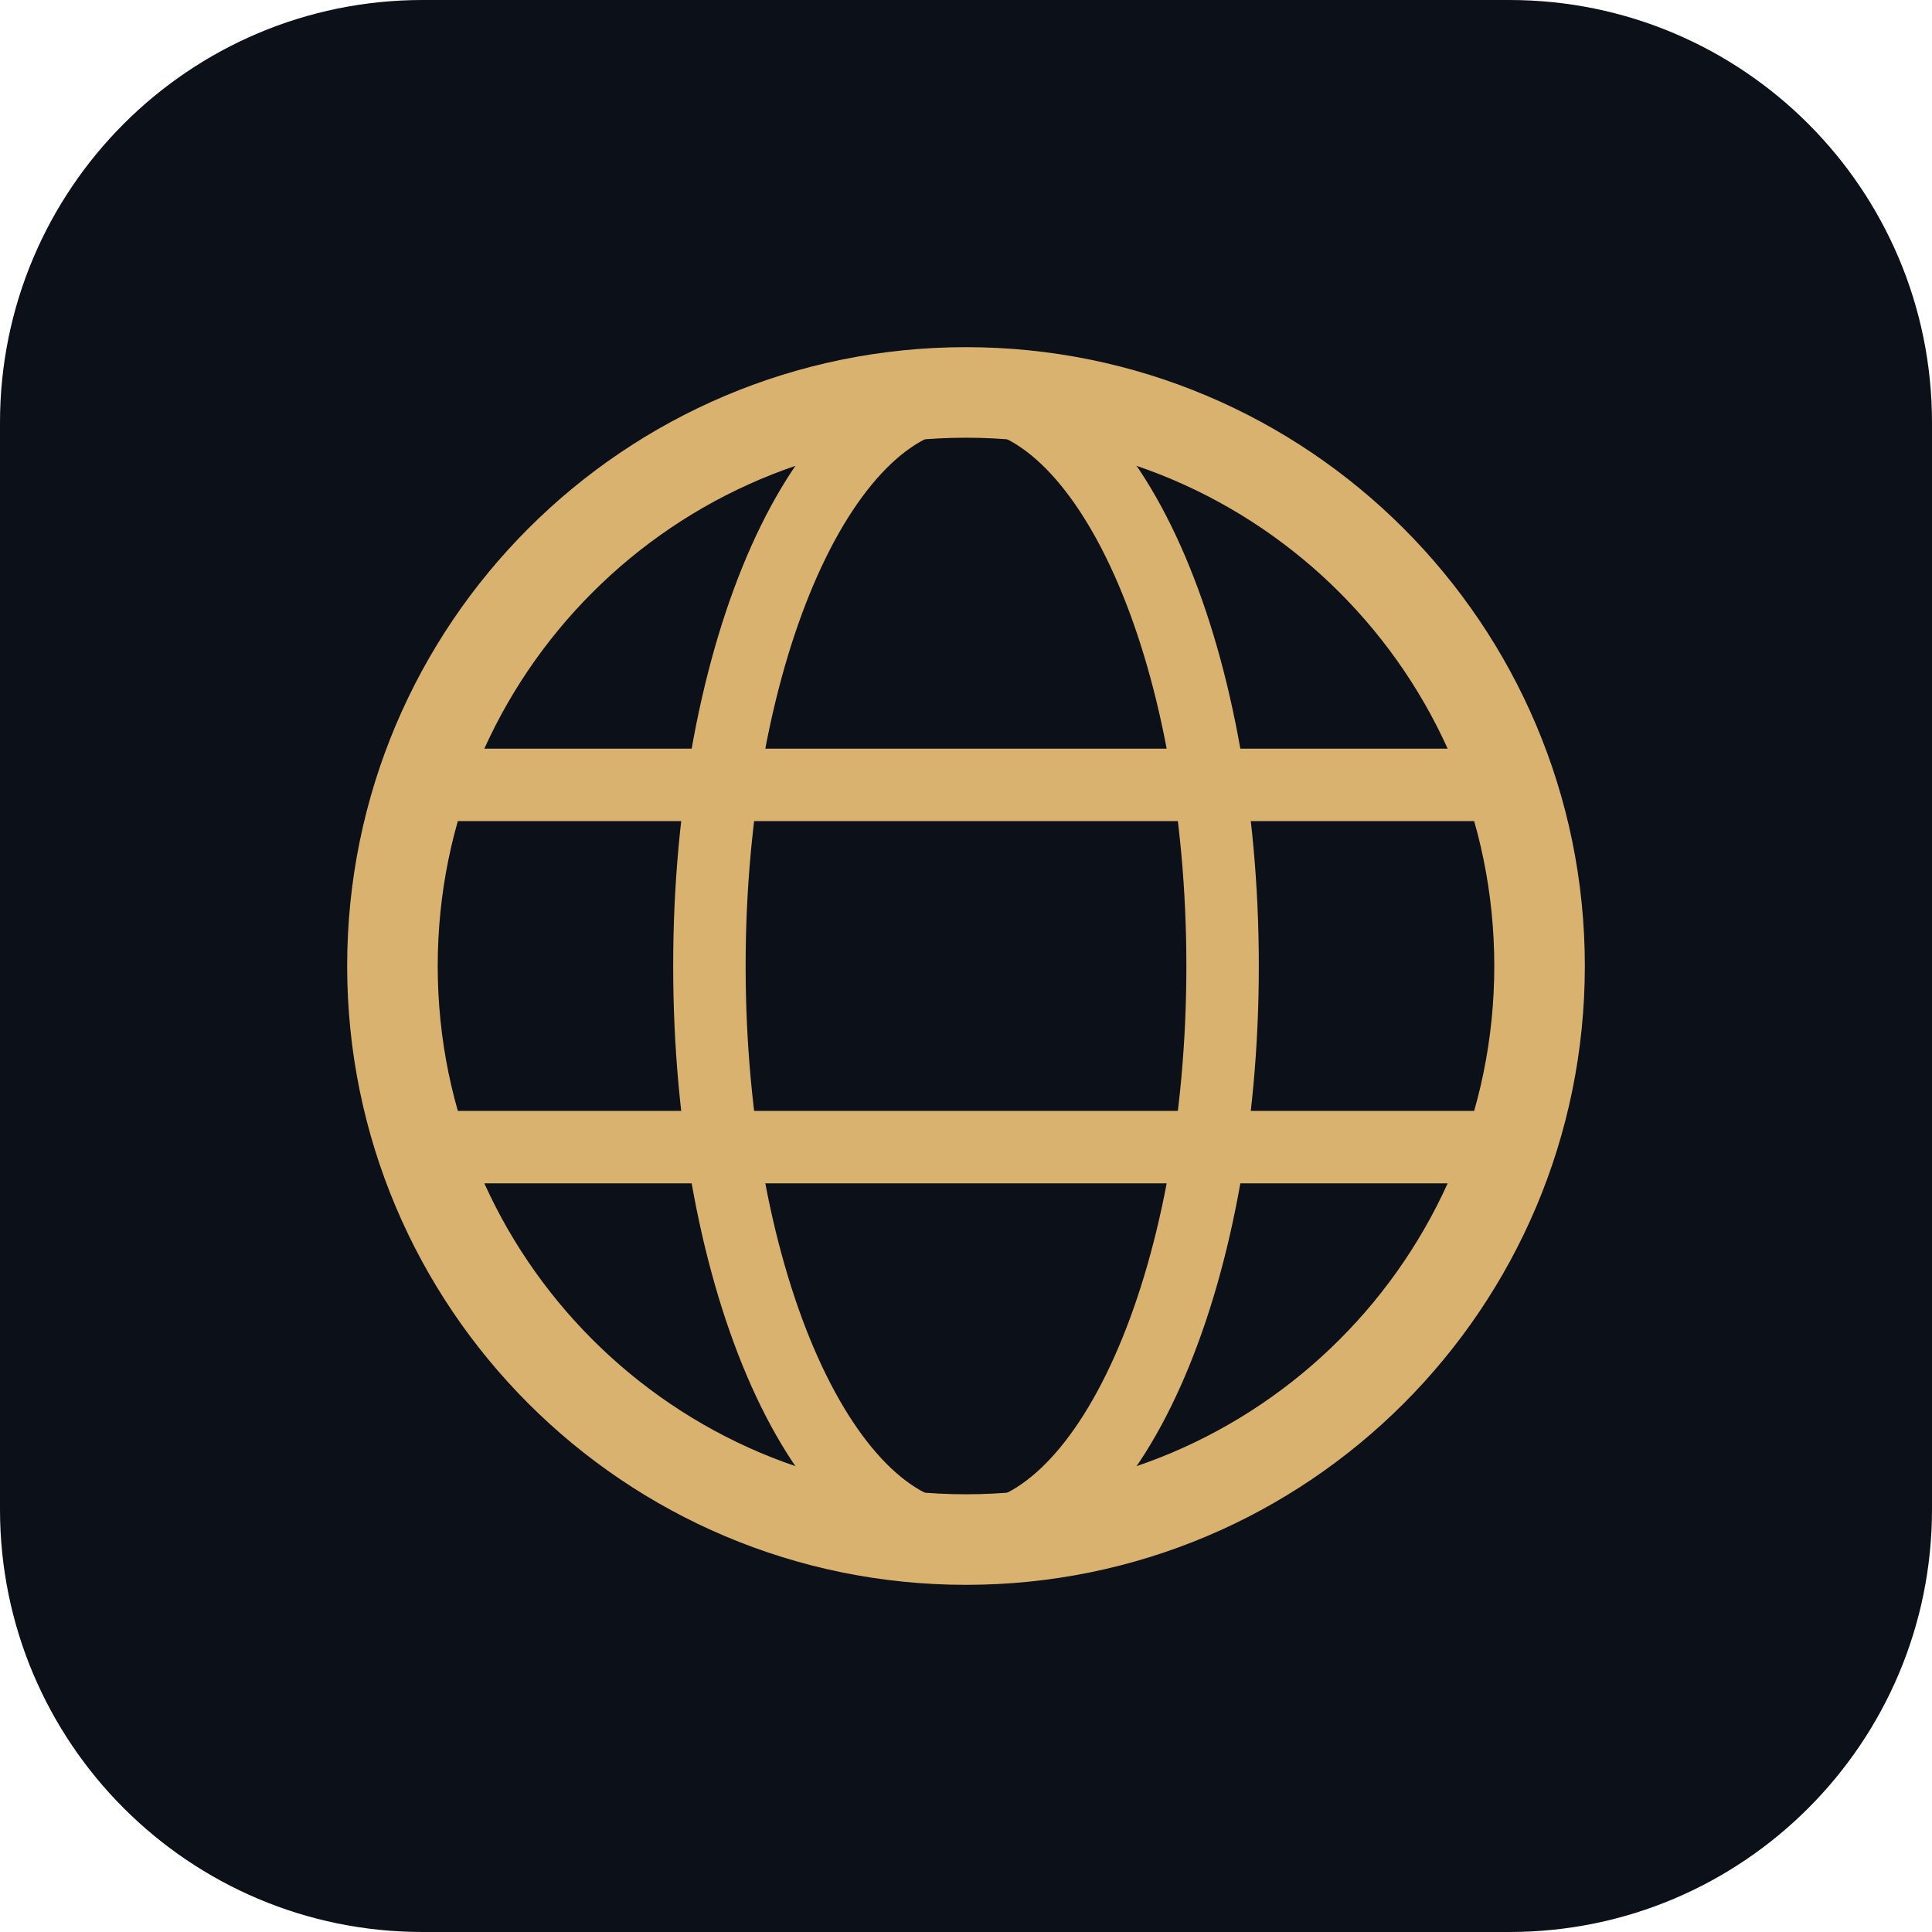
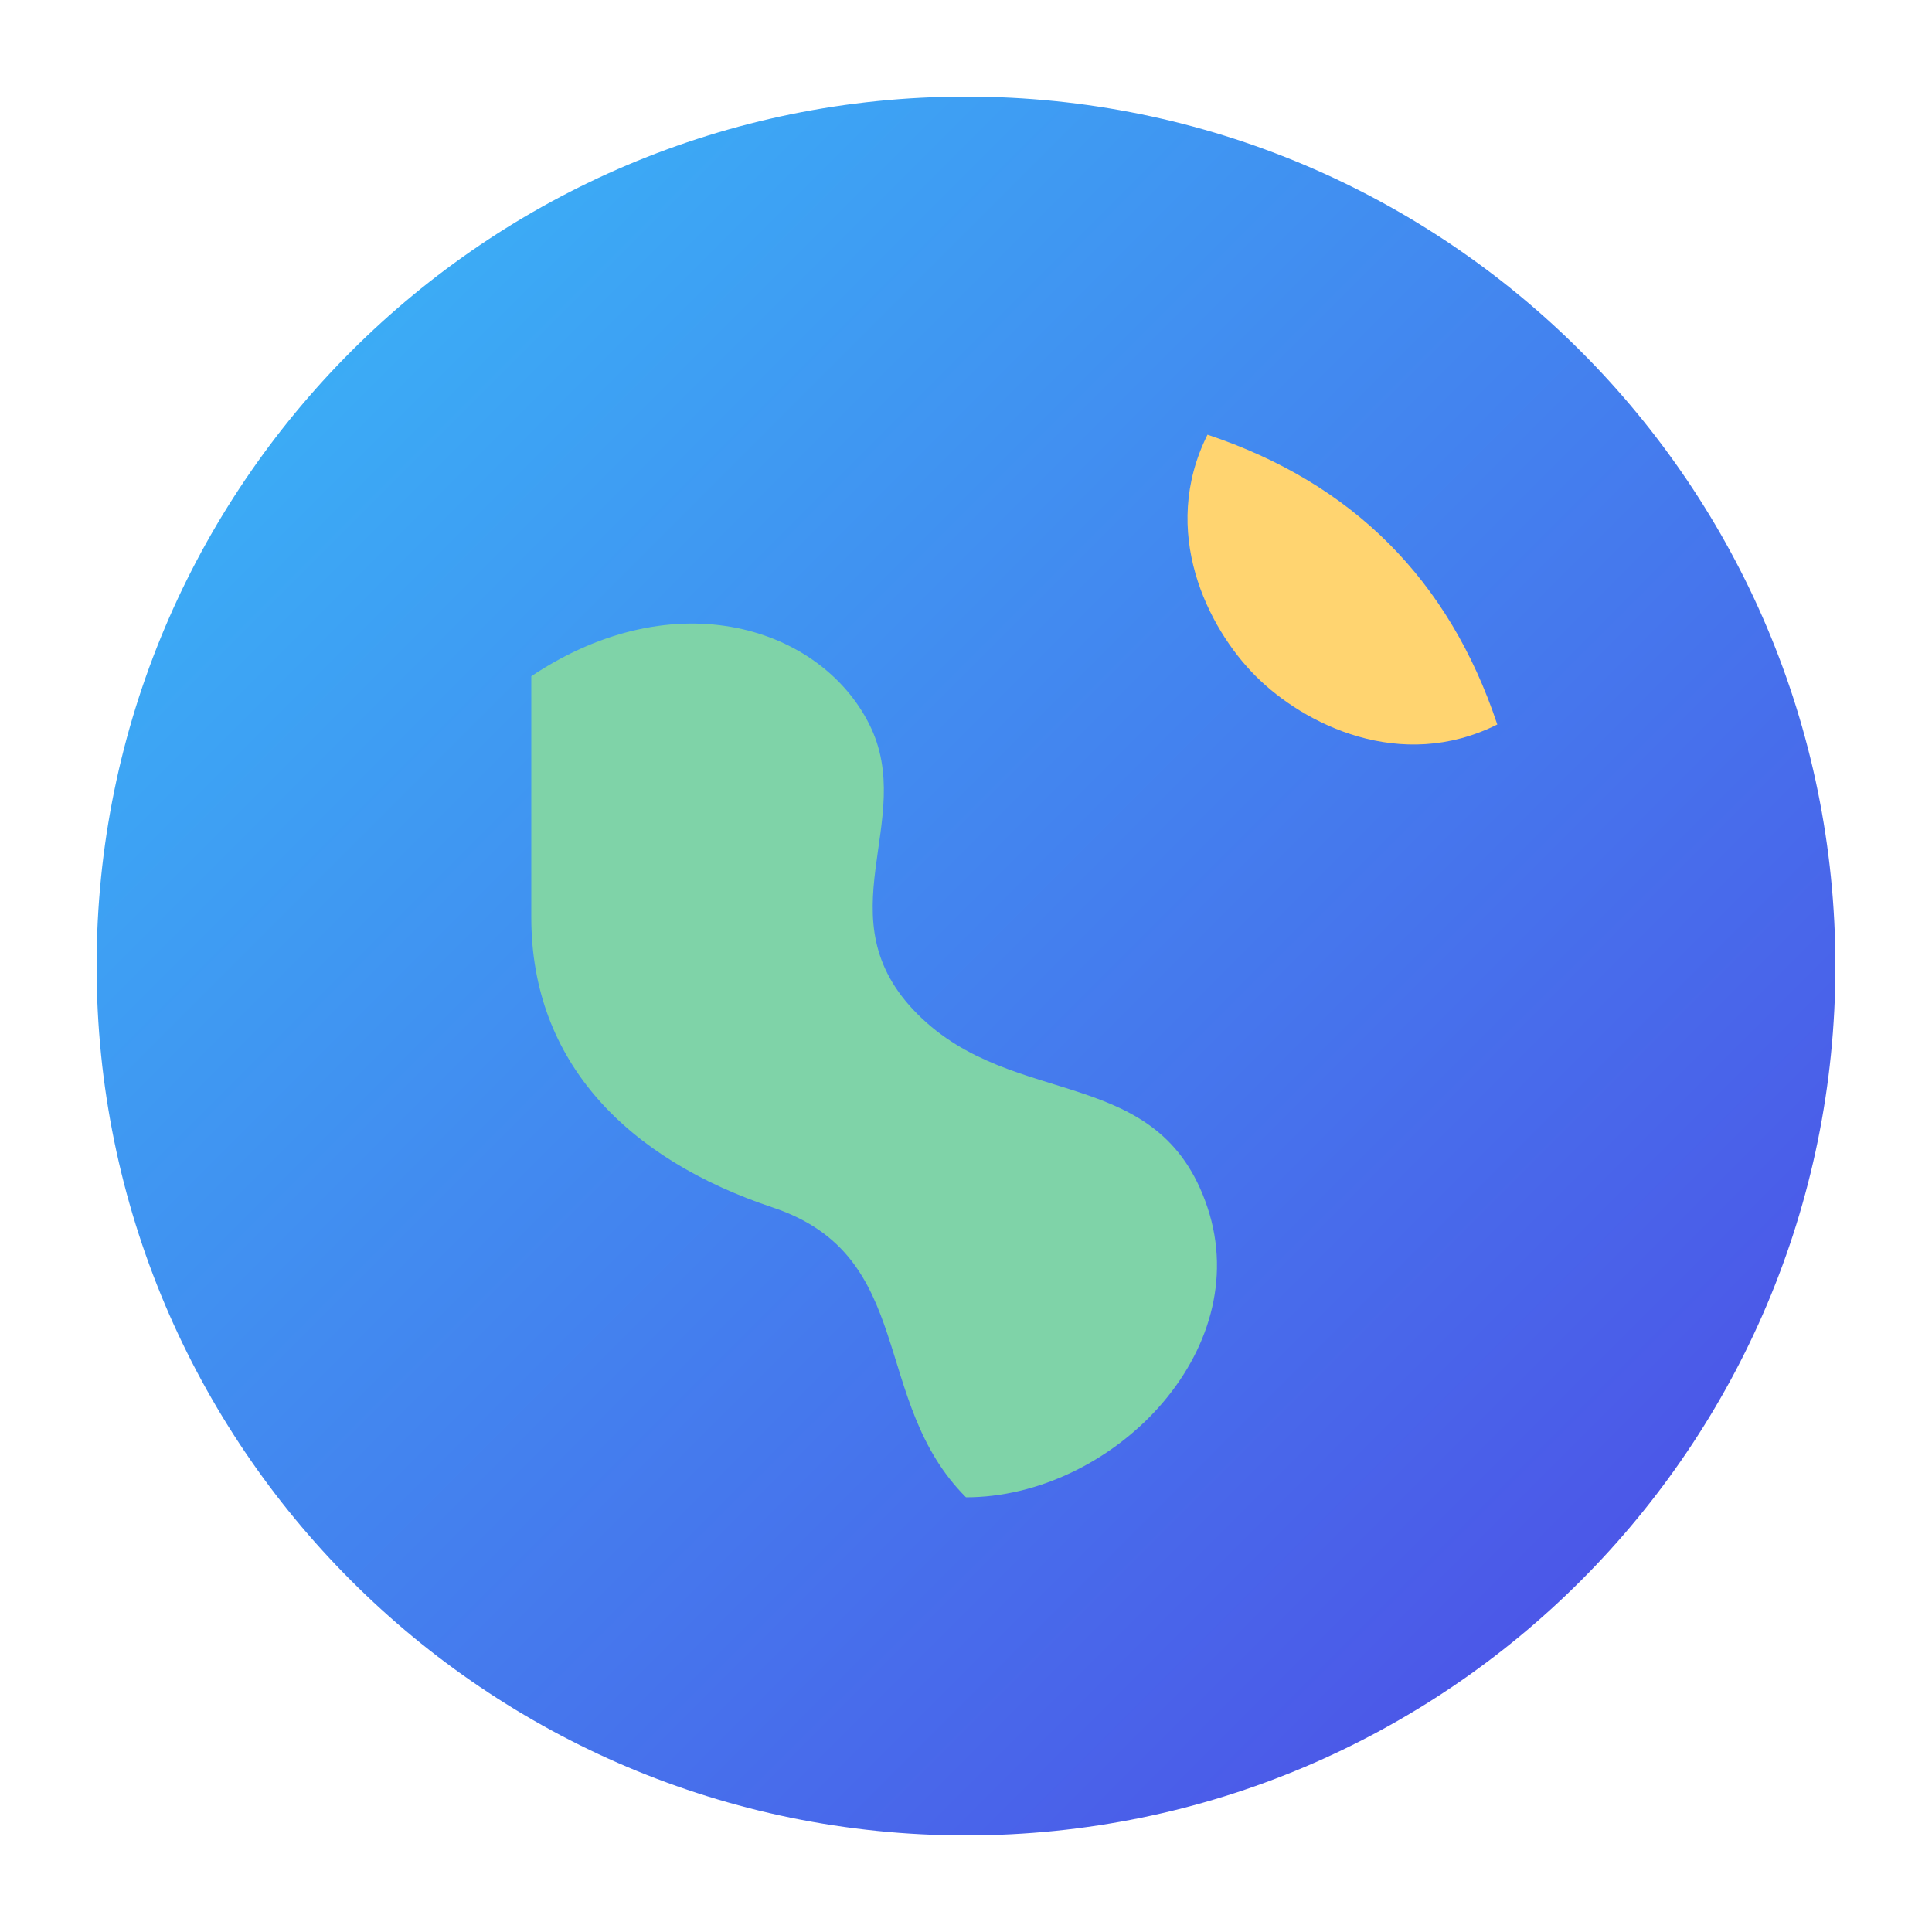
- <svg xmlns="http://www.w3.org/2000/svg" viewBox="0 0 64 64">
-   <rect width="64" height="64" rx="14" fill="#0b1019" />
-   <circle cx="32" cy="32" r="19" fill="none" stroke="#d9b26f" stroke-width="3" />
-   <ellipse cx="32" cy="32" rx="8.5" ry="19" fill="none" stroke="#d9b26f" stroke-width="2.4" />
-   <path d="M13.5 26h37M13.5 38h37" stroke="#d9b26f" stroke-width="2.4" />
+ <svg xmlns="http://www.w3.org/2000/svg" viewBox="0 0 40 40">
+   <defs>
+     <linearGradient id="s" x1="0" y1="0" x2="1" y2="1">
+       <stop offset="0" stop-color="#38bdf8" />
+       <stop offset="1" stop-color="#4f46e5" />
+     </linearGradient>
+   </defs>
+   <circle cx="20" cy="20" r="18" fill="url(#s)" />
+   <path d="M11 14c3-2 6-1 7 1s-1 4 1 6 5 1 6 4-2 6-5 6c-2-2-1-5-4-6s-5-3-5-6 0-3 0-5Z" fill="#7fd3a8" />
+   <path d="M25 9c3 1 5 3 6 6-2 1-4 0-5-1s-2-3-1-5Z" fill="#ffd470" />
</svg>
